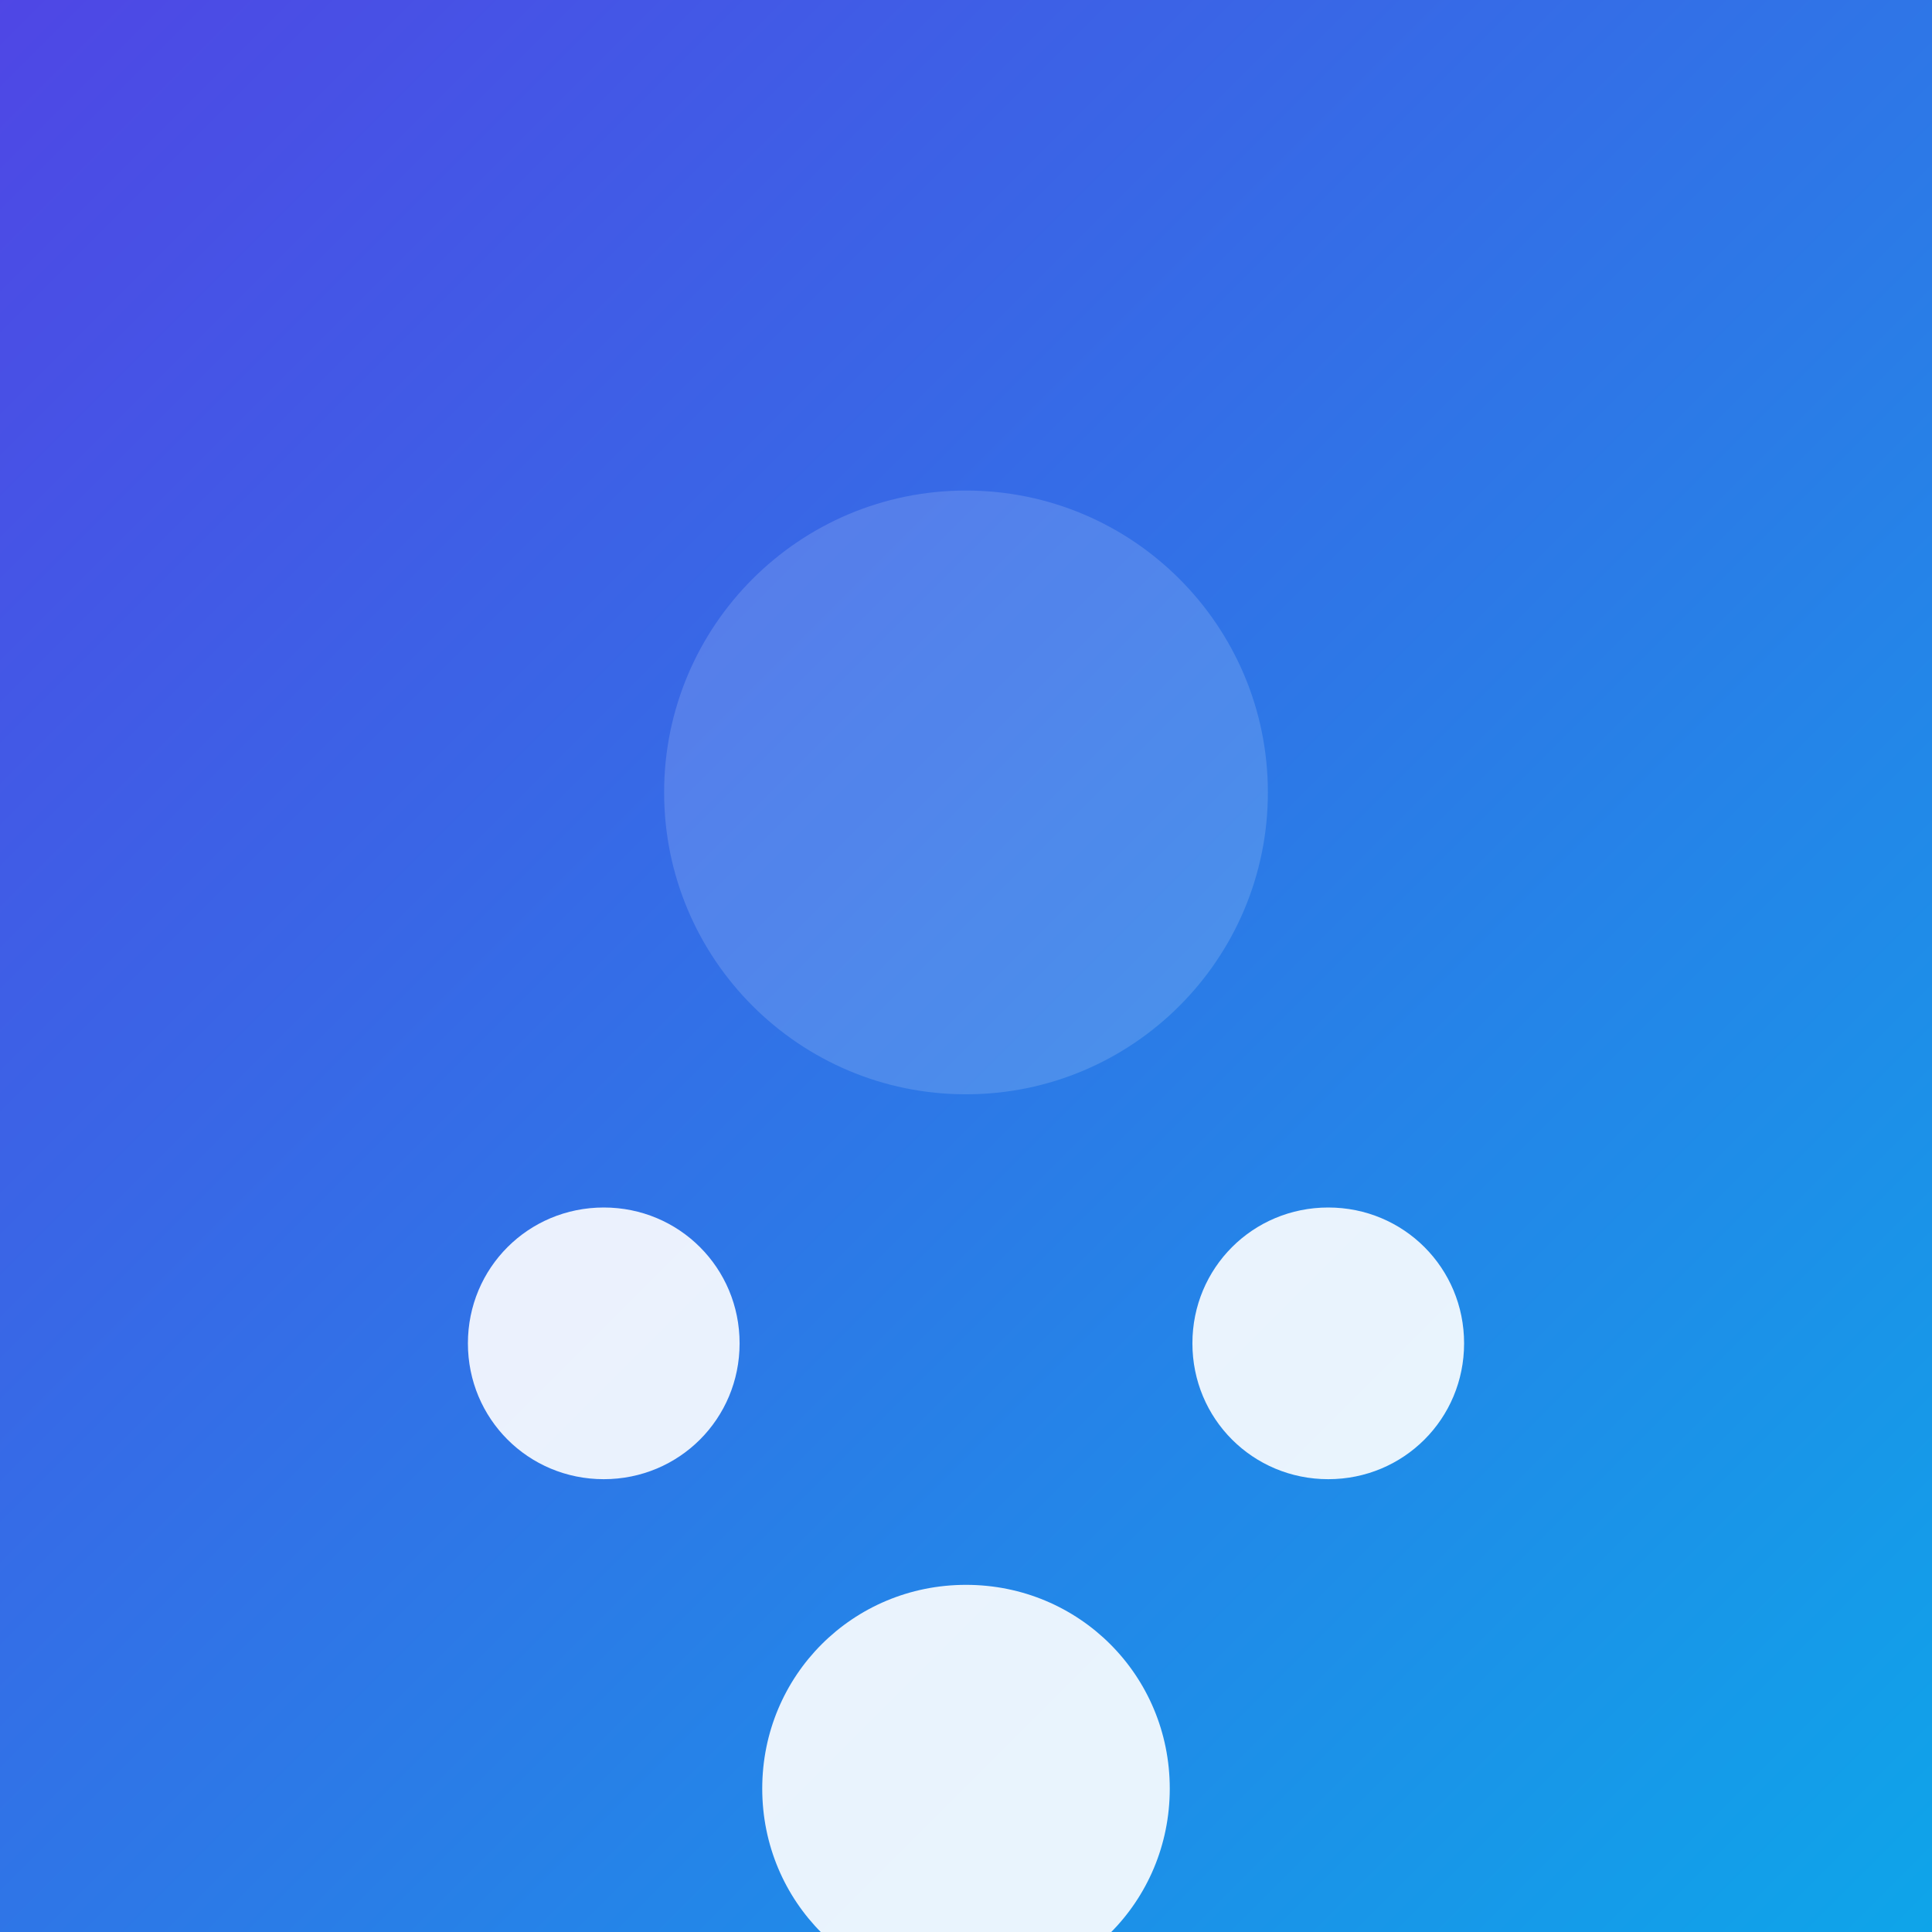
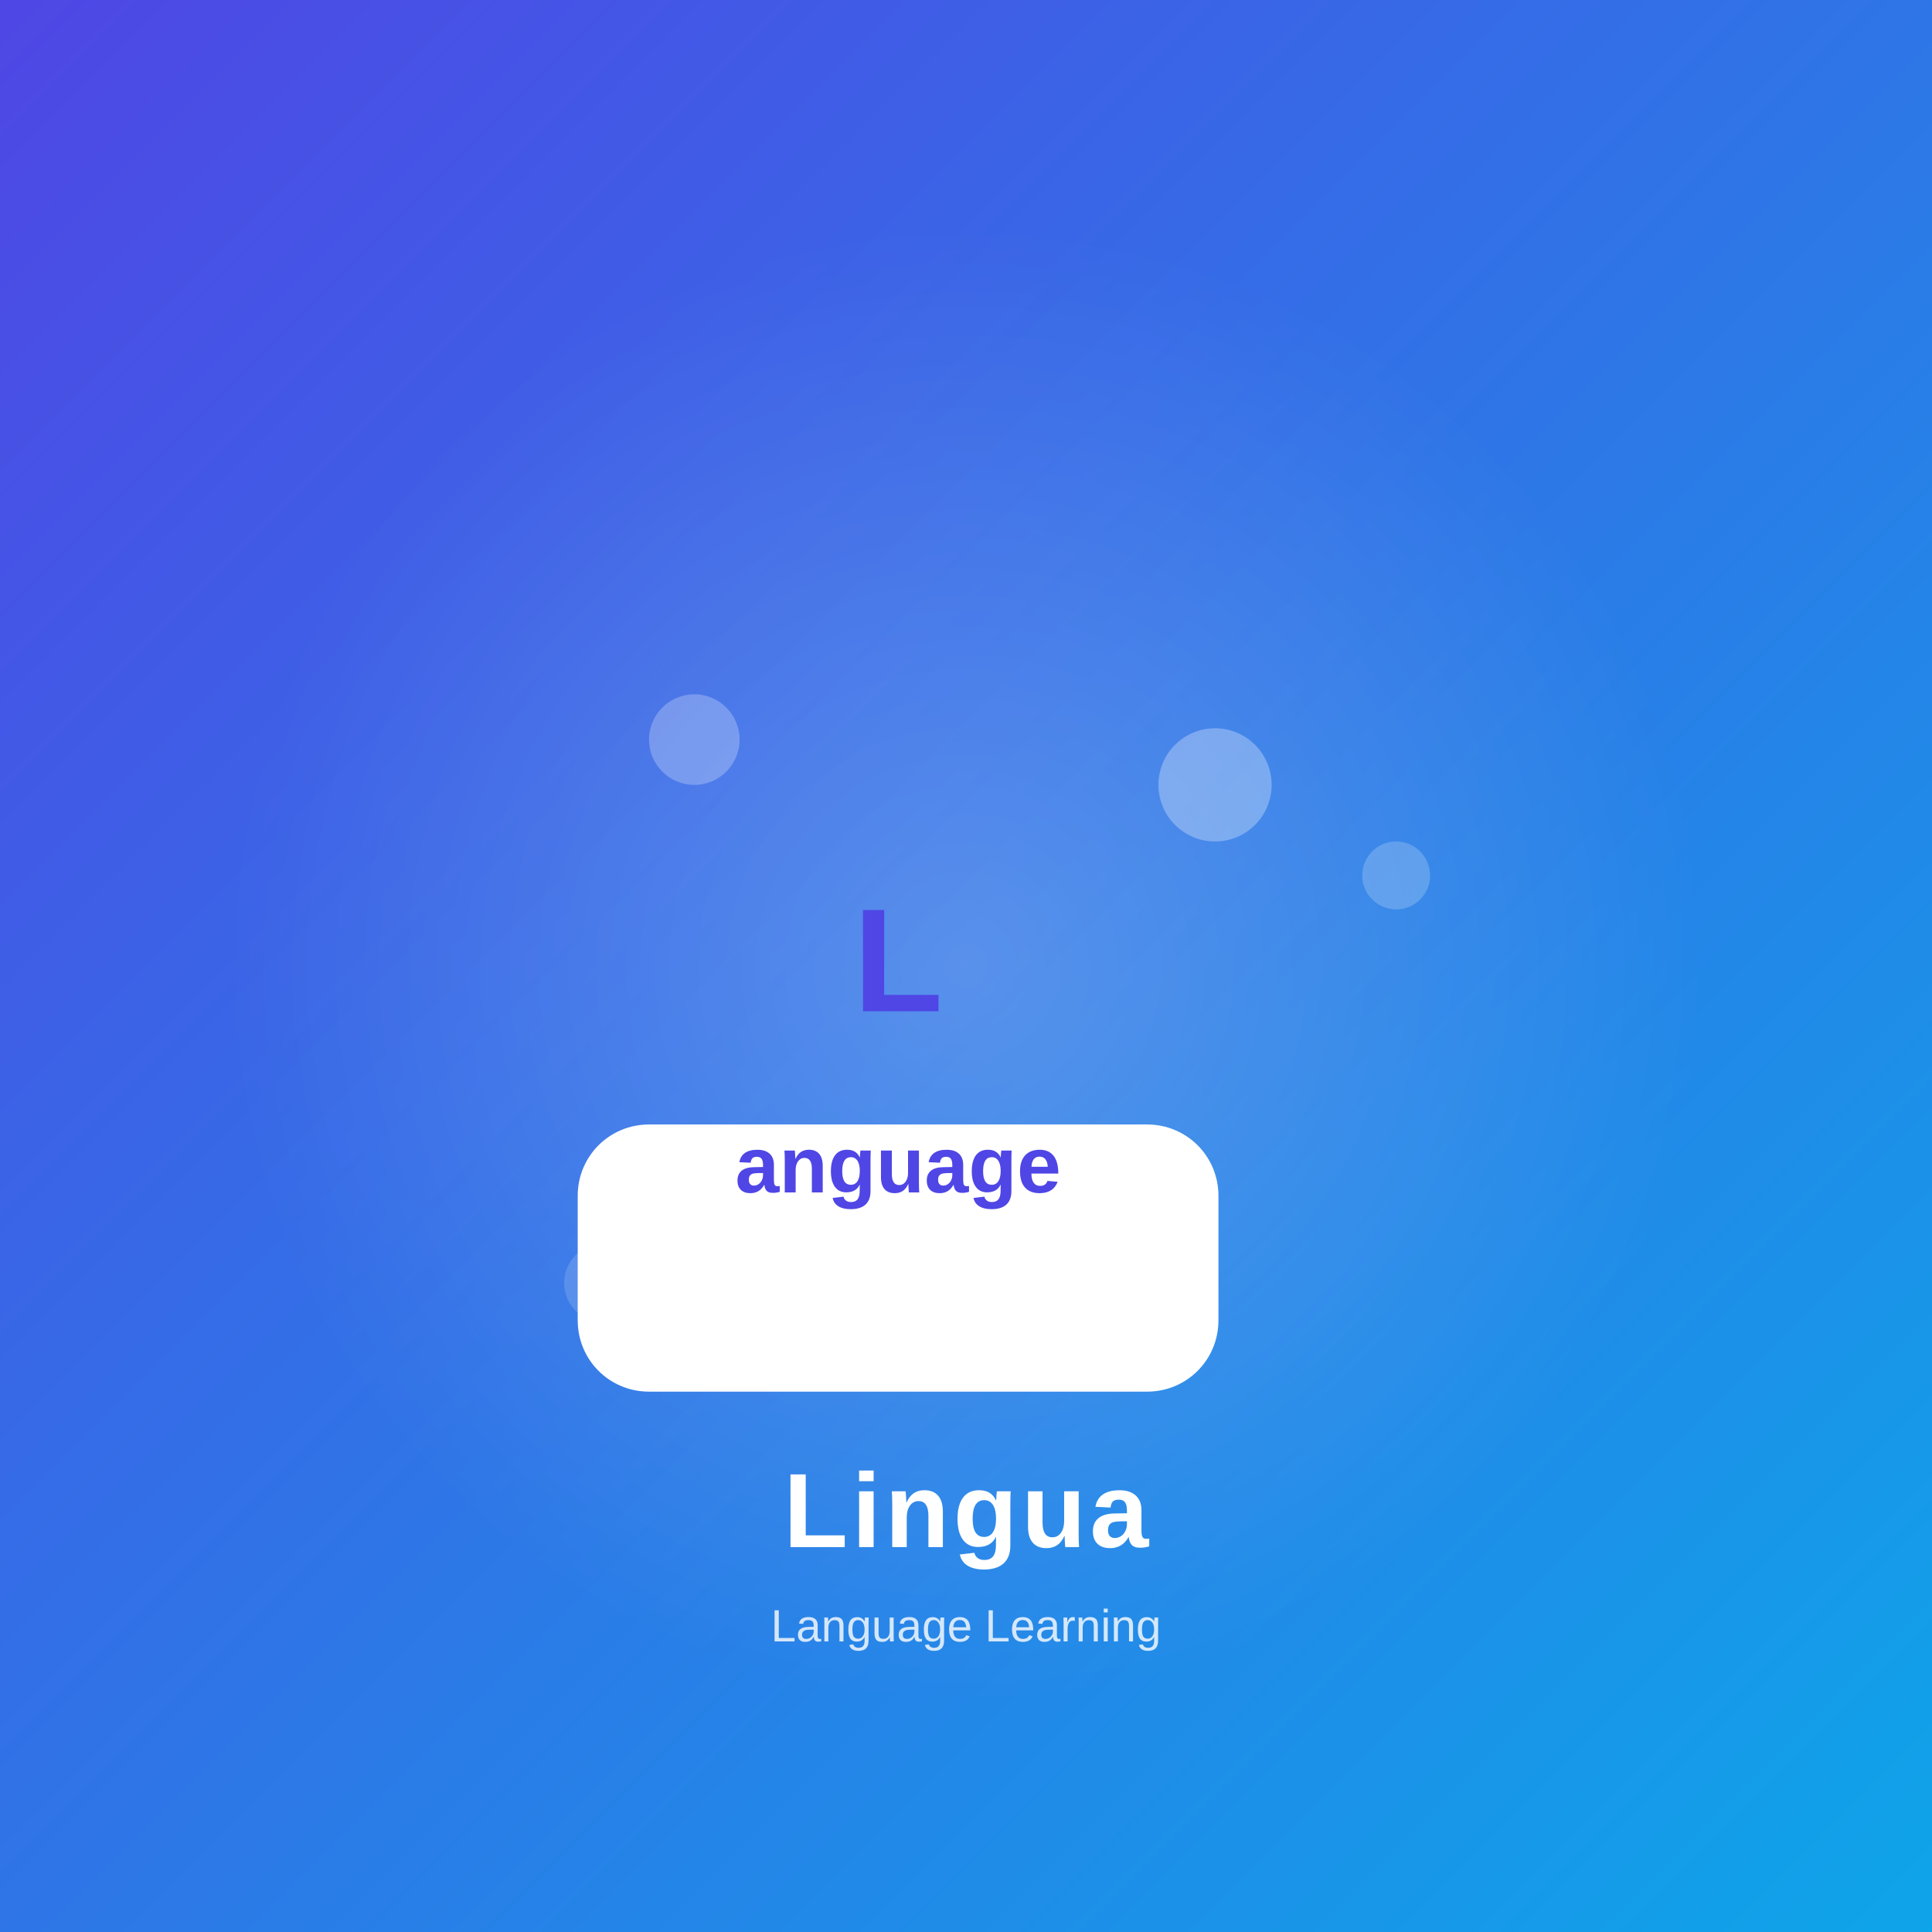
<svg xmlns="http://www.w3.org/2000/svg" width="1024" height="1024" viewBox="0 0 1024 1024">
  <defs>
-     <linearGradient id="grad" x1="0%" y1="0%" x2="100%" y2="100%">
-       <stop offset="0%" style="stop-color:#4f46e5;stop-opacity:1" />
-       <stop offset="100%" style="stop-color:#0ea5e9;stop-opacity:1" />
+     <linearGradient id="bgGrad" x1="0%" y1="0%" x2="100%" y2="100%">
+       <stop offset="0%" stop-color="#4f46e5" />
+       <stop offset="100%" stop-color="#0ea5e9" />
    </linearGradient>
+     <radialGradient id="glow" cx="50%" cy="50%" r="50%">
+       <stop offset="0%" stop-color="#ffffff" stop-opacity="0.2" />
+       <stop offset="70%" stop-color="#ffffff" stop-opacity="0" />
+       <stop offset="100%" stop-color="#ffffff" stop-opacity="0" />
+     </radialGradient>
  </defs>
-   <rect width="1024" height="1024" fill="url(#grad)" />
-   <circle cx="512" cy="420" r="160" fill="white" opacity="0.15" />
-   <path d="M320 640 c-40 0 -72 32 -72 72 0 40 32 72 72 72 40 0 72 -32 72 -72 0 -40 -32 -72 -72 -72 z M704 640 c-40 0 -72 32 -72 72 0 40 32 72 72 72 40 0 72 -32 72 -72 0 -40 -32 -72 -72 -72 z M512 840 c-60 0 -108 48 -108 108 0 60 48 108 108 108 60 0 108 -48 108 -108 0 -60 -48 -108 -108 -108 z" fill="white" opacity="0.9" />
+   <rect width="1024" height="1024" fill="url(#bgGrad)" />
+   <circle cx="512" cy="512" r="560" fill="url(#glow)" />
+   <g transform="translate(212, 212) scale(0.6)">
+     <path d="M220 640 c-35 0 -63 28 -63 63 v110 c0 35 28 63 63 63 h440 c35 0 63 -28 63 -63 v-110 c0 -35 -28 -63 -63 -63 h-440 z" fill="white" />
+     <path d="M440 753 l-40 60 l40 20 z" fill="white" />
+     <text x="440" y="540" font-family="Arial, sans-serif" font-size="130" font-weight="800" fill="#4f46e5" text-anchor="middle">L</text>
+     <text x="440" y="700" font-family="Arial, sans-serif" font-size="70" font-weight="600" fill="#4f46e5" text-anchor="middle">anguage</text>
+     <circle cx="720" cy="340" r="50" fill="white" opacity="0.3" />
+     <circle cx="880" cy="420" r="30" fill="white" opacity="0.2" />
+     <circle cx="260" cy="300" r="40" fill="white" opacity="0.25" />
+     <circle cx="180" cy="780" r="35" fill="white" opacity="0.15" />
+   </g>
+   <text x="512" y="820" font-family="Arial, sans-serif" font-size="56" font-weight="700" fill="white" text-anchor="middle" letter-spacing="2">Lingua</text>
+   <text x="512" y="870" font-family="Arial, sans-serif" font-size="24" font-weight="400" fill="white" text-anchor="middle" opacity="0.8">Language Learning</text>
</svg>
